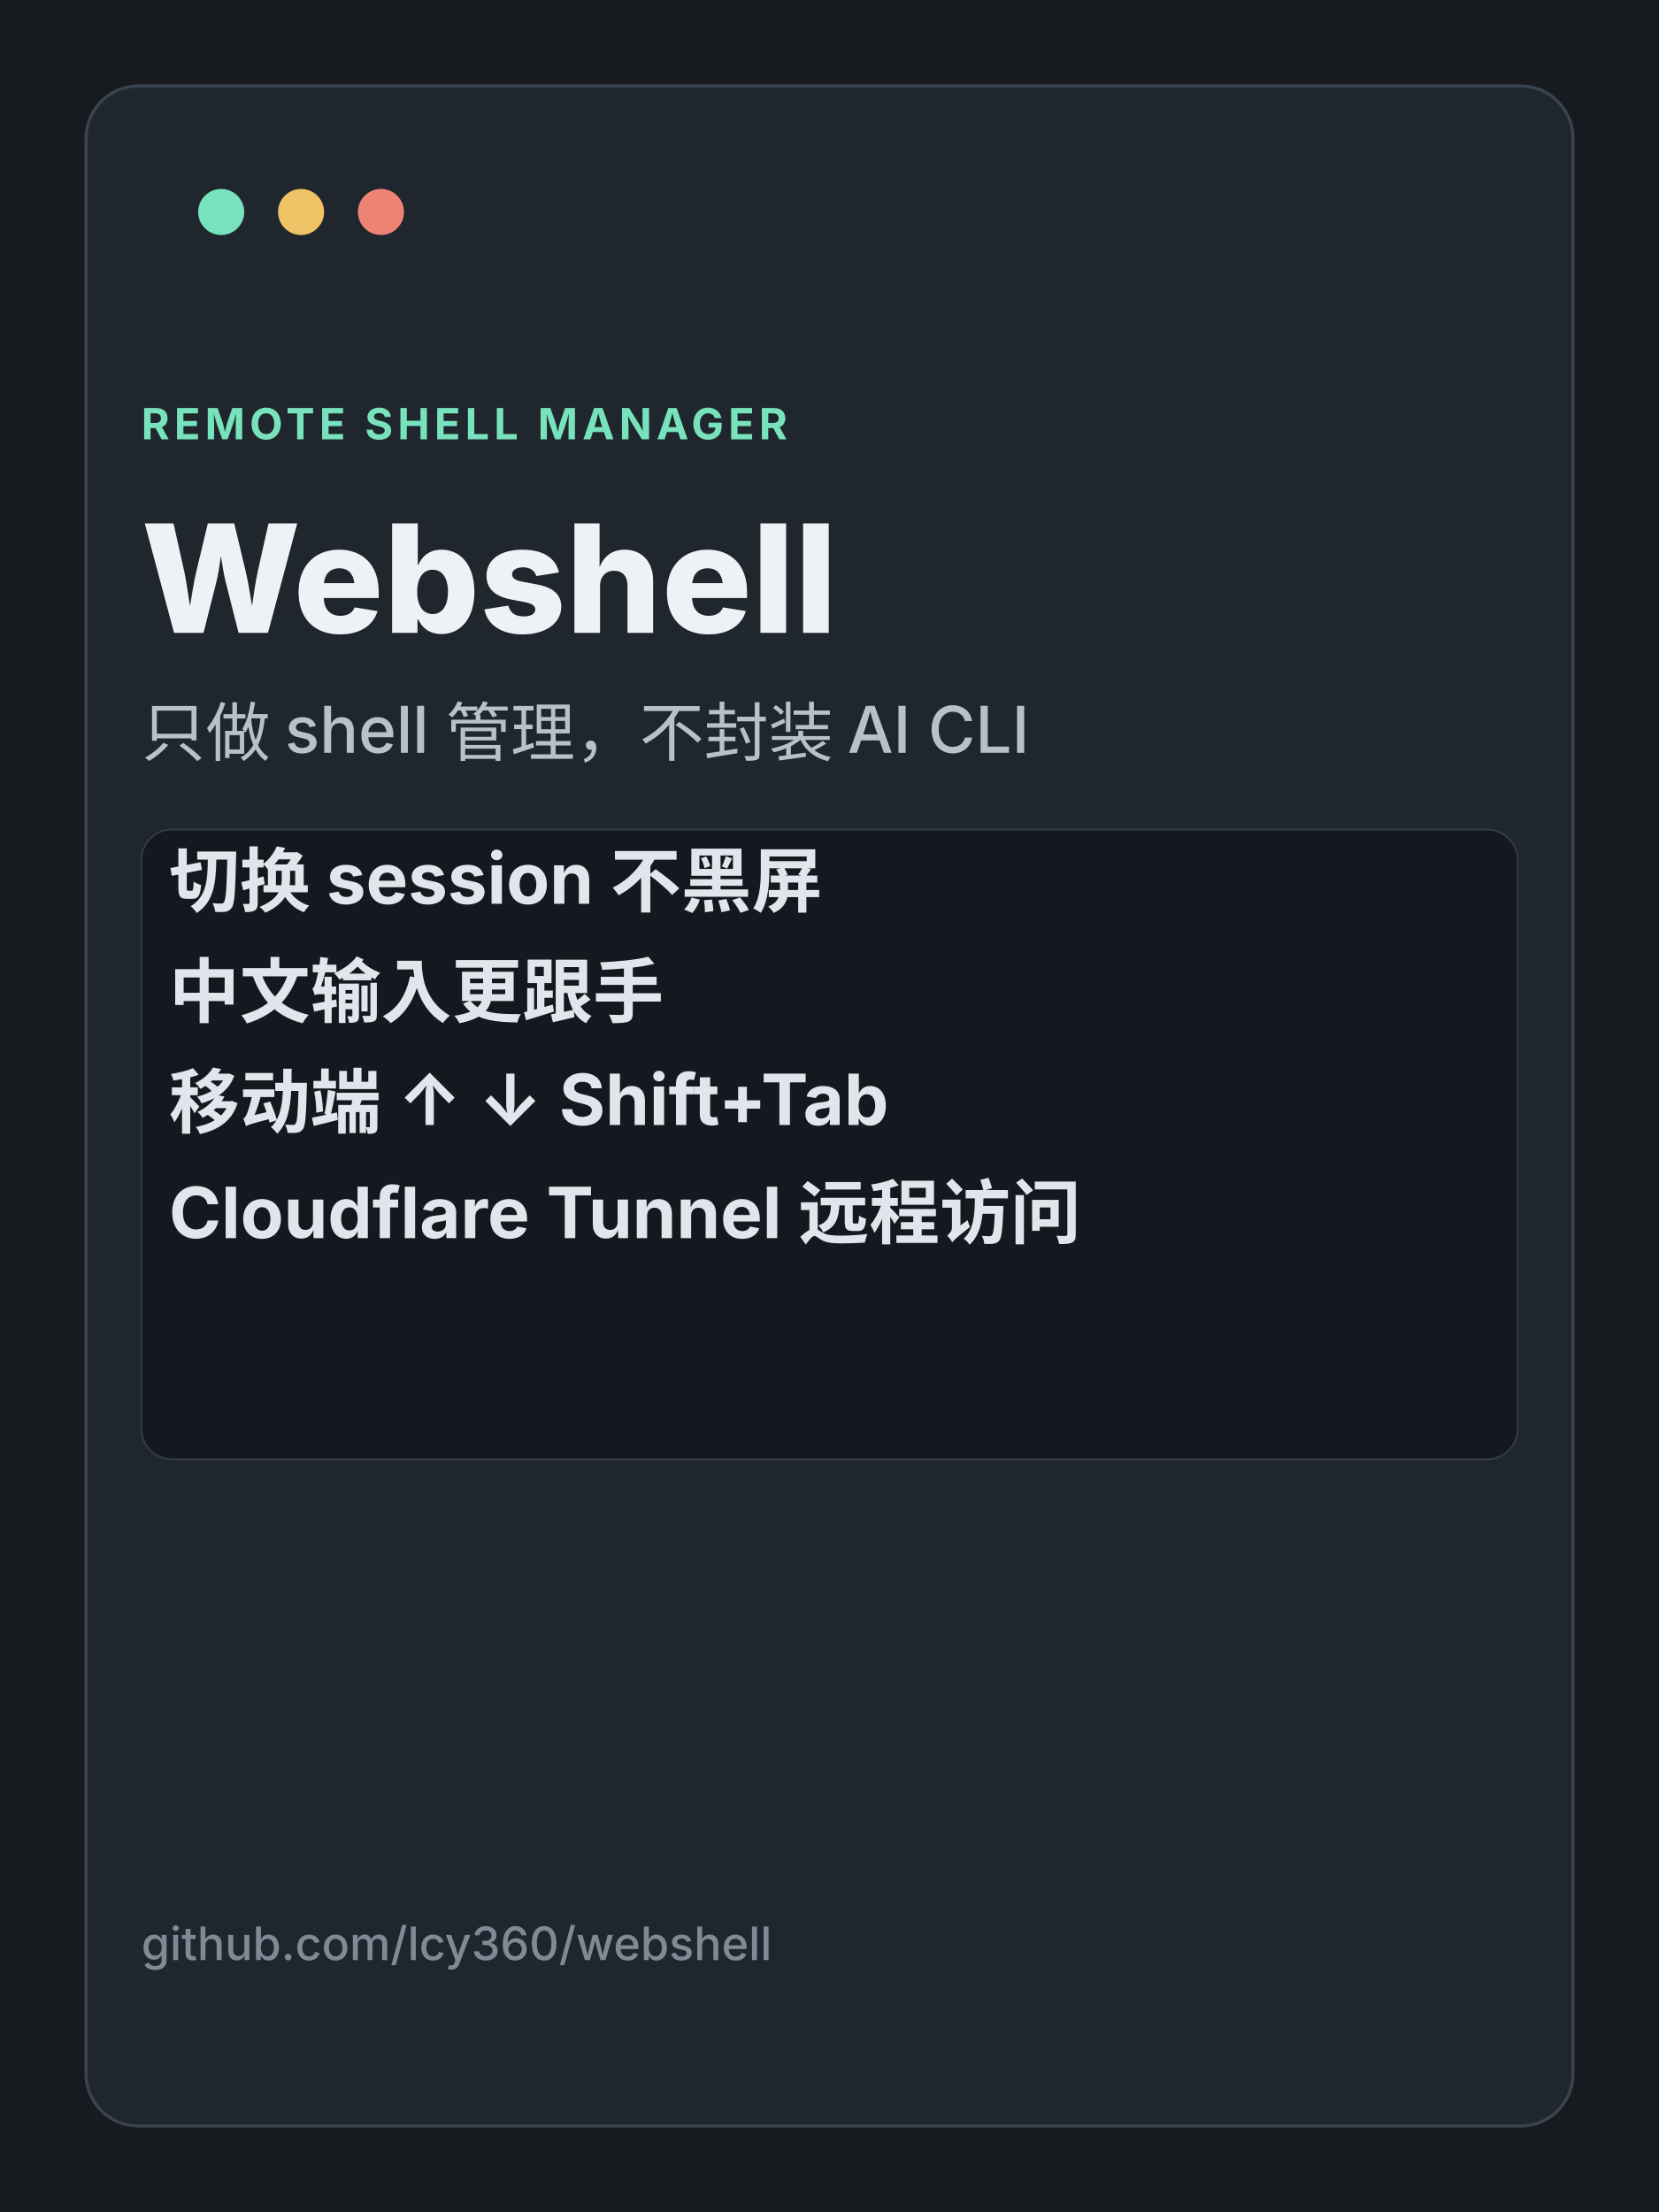
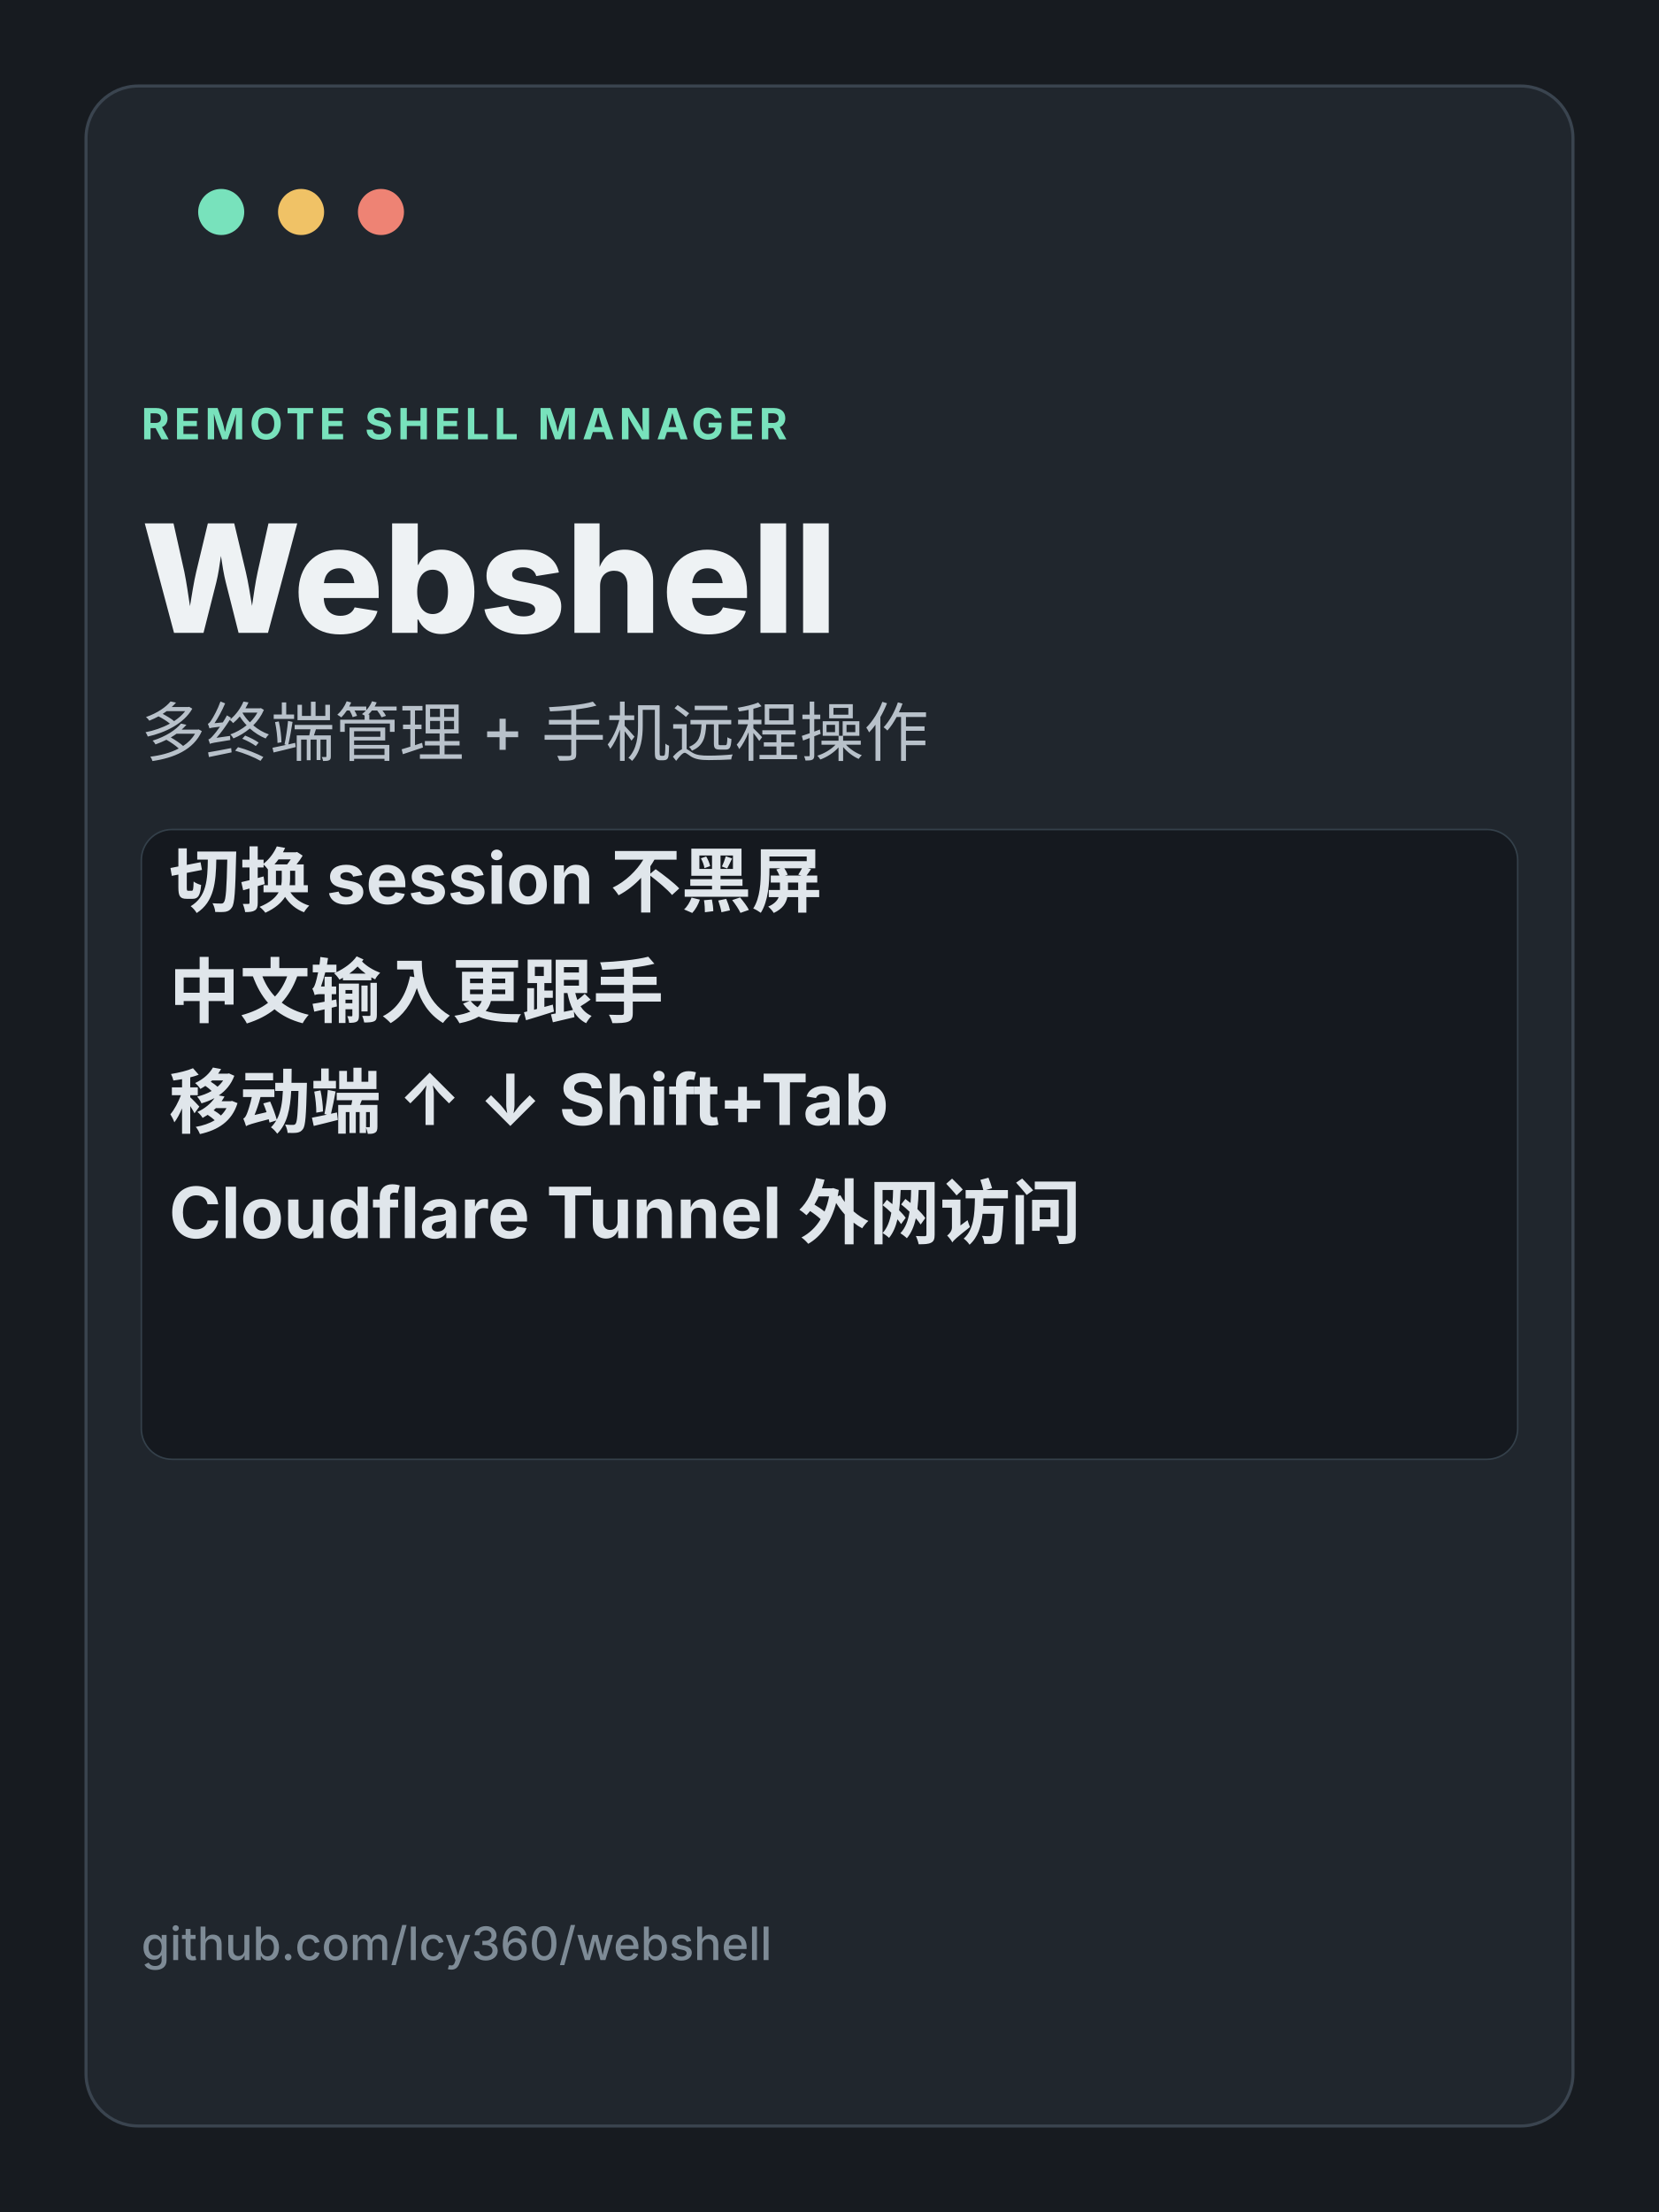
<svg xmlns="http://www.w3.org/2000/svg" width="1080" height="1440" viewBox="0 0 1080 1440">
  <rect width="1080" height="1440" fill="#171b20" />
  <rect x="56" y="56" width="968" height="1328" rx="34" fill="#20262d" stroke="#3a444f" stroke-width="2" />
  <circle cx="144" cy="138" r="15" fill="#78e2bc" />
  <circle cx="196" cy="138" r="15" fill="#f0c266" />
  <circle cx="248" cy="138" r="15" fill="#ee8374" />
  <text x="92" y="286" class="kicker">REMOTE SHELL MANAGER</text>
  <text x="92" y="412" class="title">Webshell</text>
-   <text x="92" y="492" class="subtitle">只做 shell 管理，不封装 AI CLI</text>
+   <text x="92" y="492" class="subtitle">多终端管理 + 手机远程操作</text>
  <rect x="92" y="540" width="896" height="410" rx="20" fill="#15191f" stroke="#34404a" />
  <text x="110" y="590" class="line">切换 session 不黑屏</text>
  <text x="110" y="662" class="line">中文输入更跟手</text>
  <text x="110" y="734" class="line">移动端 ↑ ↓ Shift+Tab</text>
-   <text x="110" y="806" class="line">Cloudflare Tunnel 远程访问</text>
+   <text x="110" y="806" class="line">Cloudflare Tunnel 外网访问</text>
  <text x="92" y="1276" class="footer">github.com/lcy360/webshell</text>
  <style>
    text { font-family: -apple-system, BlinkMacSystemFont, "PingFang SC", "Hiragino Sans GB", "Segoe UI", sans-serif; }
    .kicker { fill: #78e2bc; font-size: 28px; font-weight: 700; letter-spacing: 3px; }
    .title { fill: #eef2f4; font-size: 98px; font-weight: 800; letter-spacing: 0; }
    .subtitle { fill: #b8c1ca; font-size: 42px; font-weight: 520; letter-spacing: 0; }
    .line { fill: #e0e6eb; font-size: 46px; font-weight: 650; letter-spacing: 0; }
    .code { fill: #d7dee5; font-size: 30px; font-family: Menlo, Monaco, Consolas, monospace; letter-spacing: 0; }
    .footer { fill: #7e8b96; font-size: 30px; font-weight: 520; letter-spacing: 0; }
  </style>
</svg>
